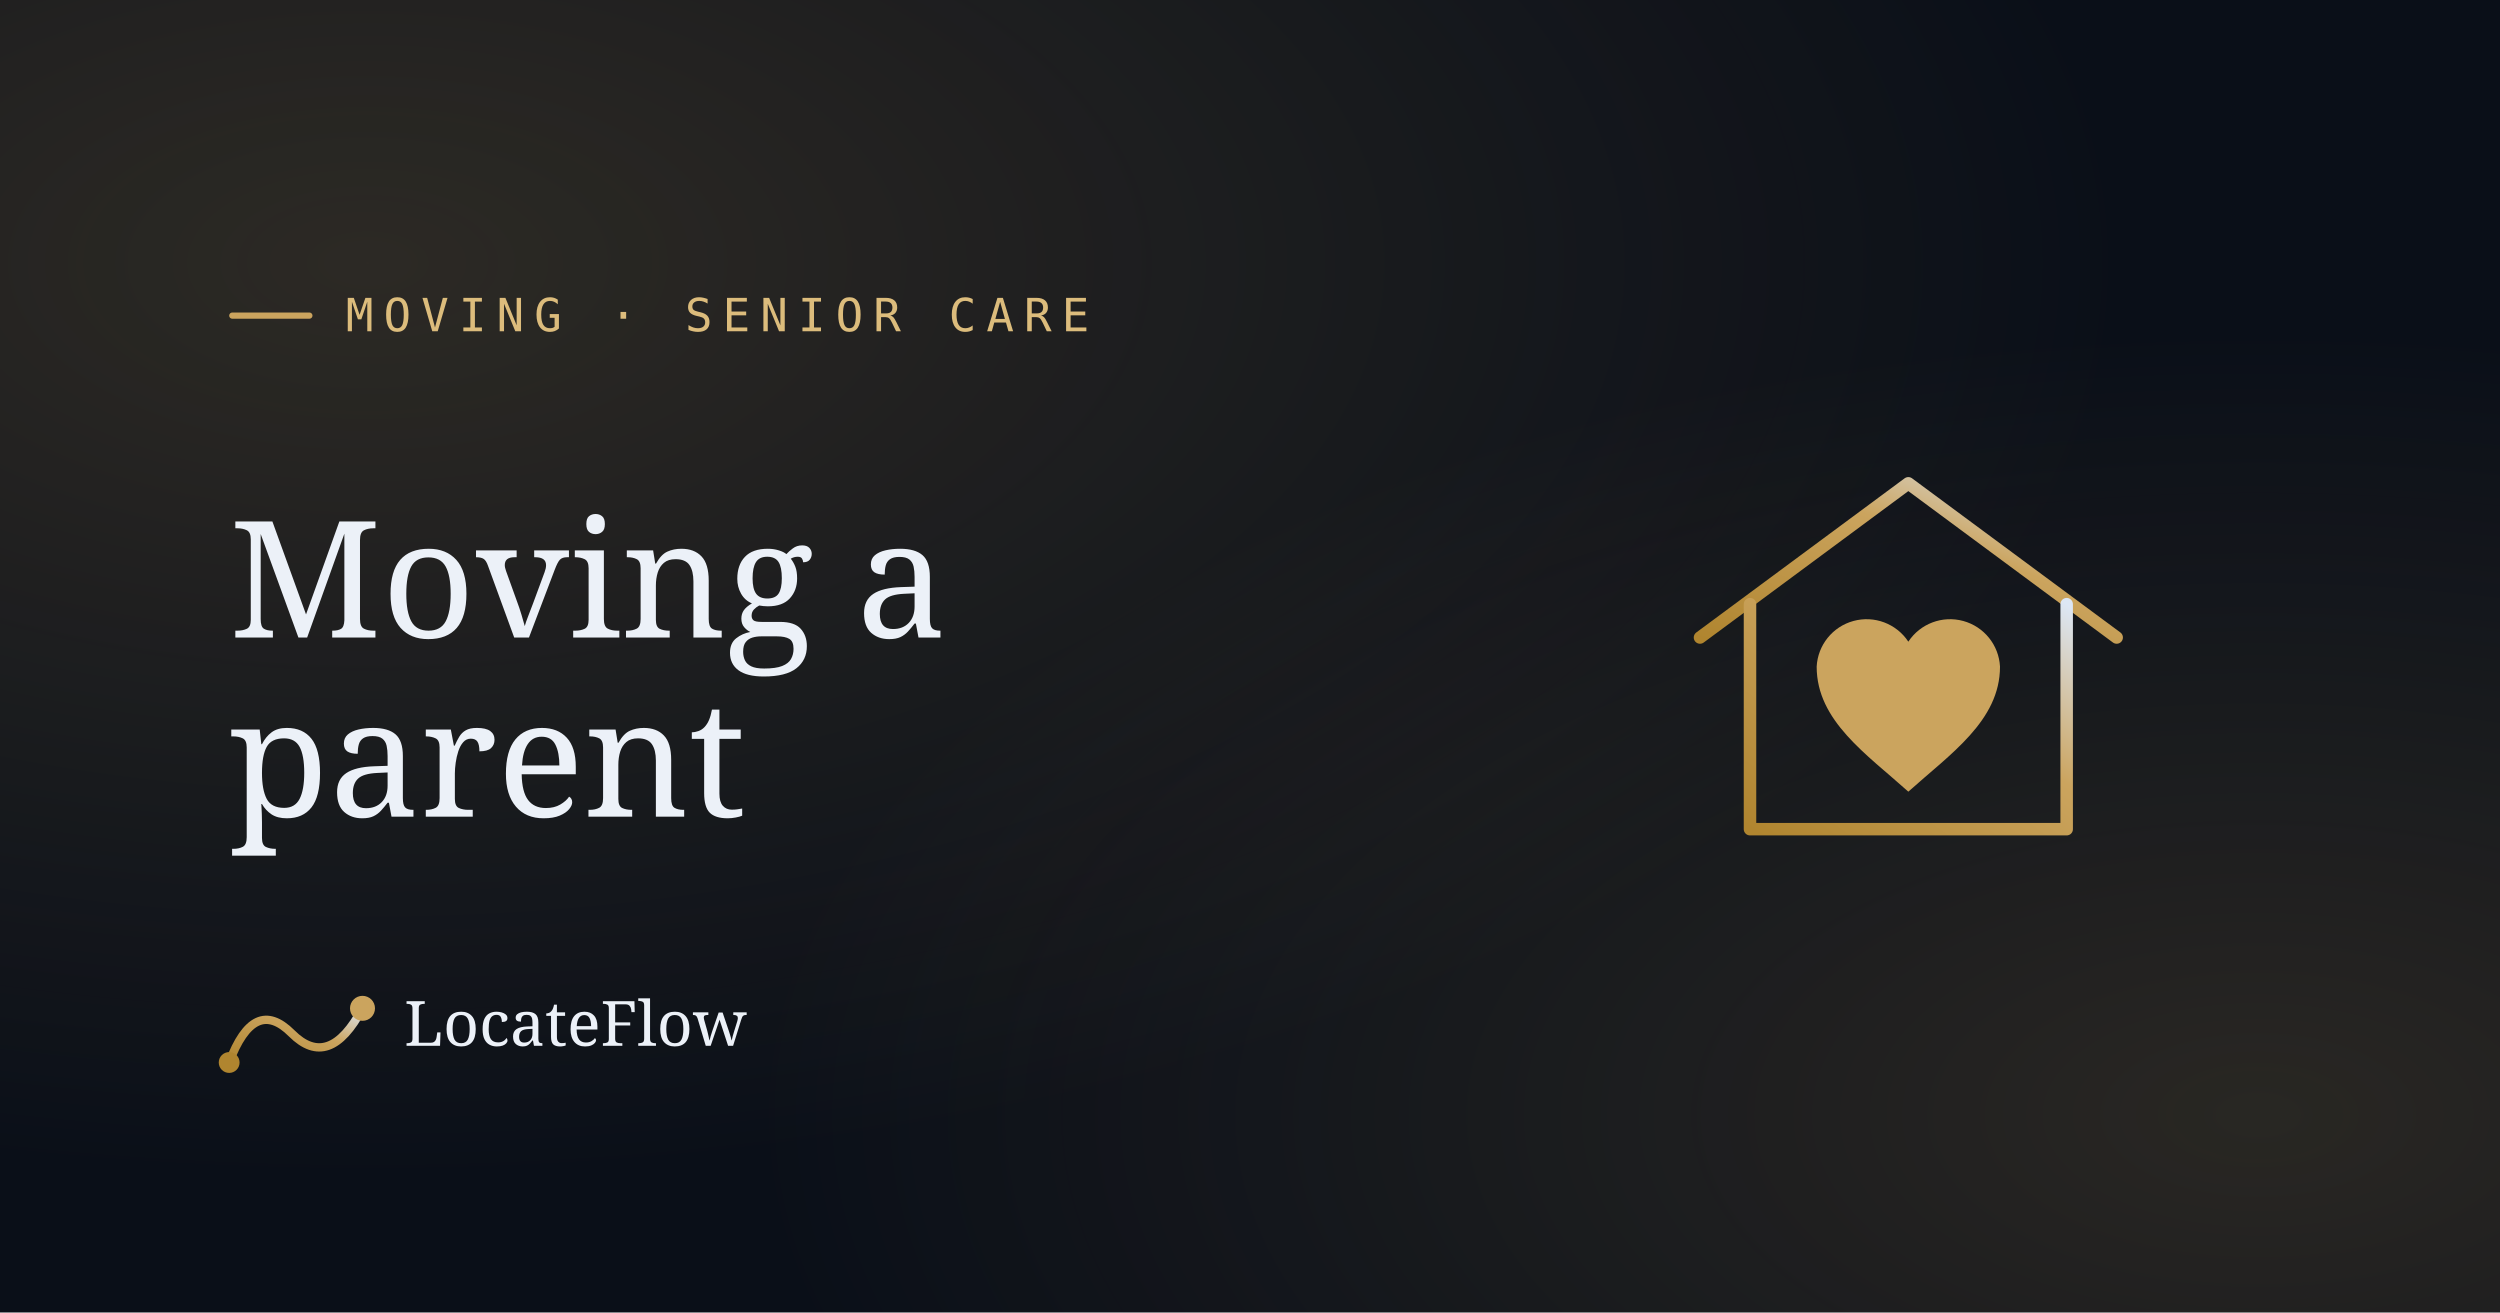
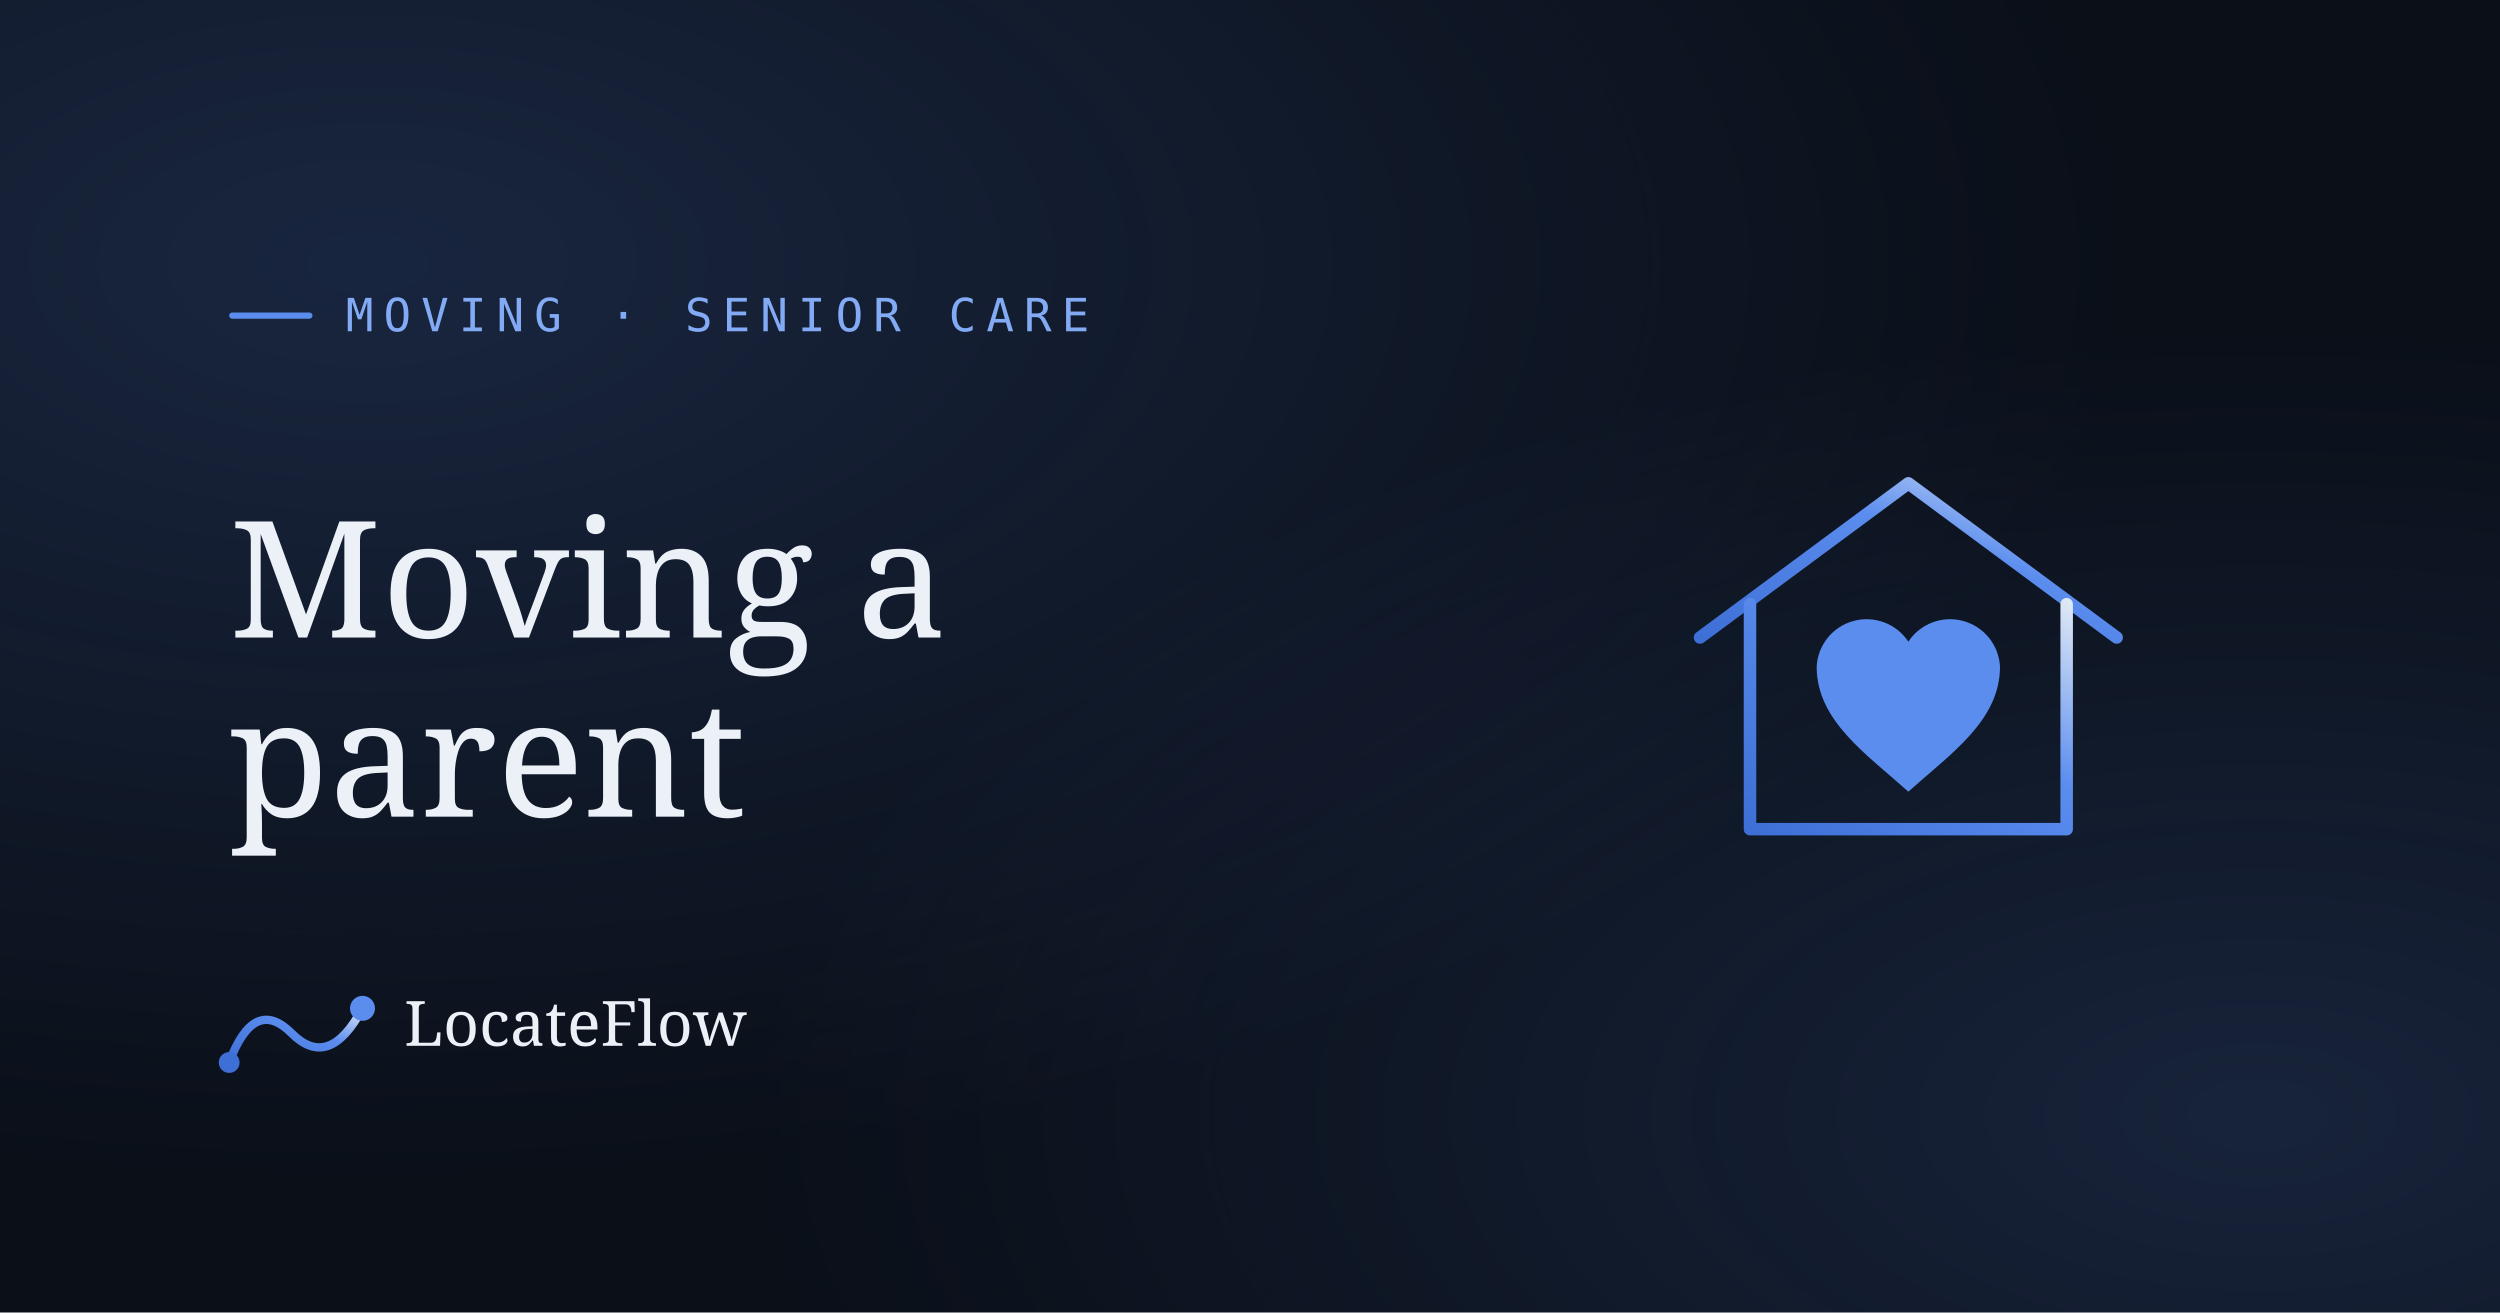
<svg xmlns="http://www.w3.org/2000/svg" viewBox="0 0 1200 630" fill="none" role="img" aria-label="Relocating a senior parent">
  <defs>
    <linearGradient id="flow" x1="0" y1="1" x2="1" y2="0">
-       <stop offset="0%" stop-color="#B0852F" />
-       <stop offset="60%" stop-color="#CBA45E" />
+       <stop offset="0%" stop-color="#3D6FD6" />
+       <stop offset="60%" stop-color="#5B8DEF" />
      <stop offset="100%" stop-color="#DDE7F5" />
    </linearGradient>
    <radialGradient id="tr" cx="0.15" cy="0.2" r="0.7">
-       <stop offset="0%" stop-color="#CBA45E" stop-opacity="0.18" />
-       <stop offset="100%" stop-color="#CBA45E" stop-opacity="0" />
+       <stop offset="0%" stop-color="#5B8DEF" stop-opacity="0.18" />
+       <stop offset="100%" stop-color="#5B8DEF" stop-opacity="0" />
    </radialGradient>
    <radialGradient id="br" cx="0.9" cy="0.85" r="0.6">
-       <stop offset="0%" stop-color="#CBA45E" stop-opacity="0.16" />
-       <stop offset="100%" stop-color="#CBA45E" stop-opacity="0" />
+       <stop offset="0%" stop-color="#5B8DEF" stop-opacity="0.16" />
+       <stop offset="100%" stop-color="#5B8DEF" stop-opacity="0" />
    </radialGradient>
  </defs>
  <rect width="1200" height="630" fill="#0A0F18" />
  <rect width="1200" height="630" fill="url(#tr)" />
  <rect width="1200" height="630" fill="url(#br)" />
-   <rect x="110" y="150" width="40" height="3" rx="1.5" fill="#CBA45E" />
-   <text x="166" y="159" font-family="'Geist Mono', ui-monospace, monospace" font-size="22" letter-spacing="0.22em" fill="#DCBC7C">MOVING · SENIOR CARE</text>
+   <rect x="110" y="150" width="40" height="3" rx="1.5" fill="#5B8DEF" />
+   <text x="166" y="159" font-family="'Geist Mono', ui-monospace, monospace" font-size="22" letter-spacing="0.22em" fill="#83AAF5">MOVING · SENIOR CARE</text>
  <text x="110" y="306" font-family="Playfair Display, Didot, Georgia, serif" font-size="78" font-weight="500" fill="#ECF1F8" letter-spacing="0">Moving a</text>
  <text x="110" y="392" font-family="Playfair Display, Didot, Georgia, serif" font-size="78" font-weight="500" fill="#ECF1F8" letter-spacing="0">parent</text>
  <g transform="translate(810,210)" stroke="url(#flow)" stroke-width="6" stroke-linecap="round" stroke-linejoin="round">
    <path d="M6 96 L106 22 L206 96" />
    <path d="M30 80 V 188 H 182 V 80" />
  </g>
-   <path transform="translate(810,210)" d="M106 170 c -20 -18 -44 -34 -44 -60 a 24 24 0 0 1 44 -12 a 24 24 0 0 1 44 12 c 0 26 -24 42 -44 60 Z" fill="#CBA45E" />
+   <path transform="translate(810,210)" d="M106 170 c -20 -18 -44 -34 -44 -60 a 24 24 0 0 1 44 -12 a 24 24 0 0 1 44 12 c 0 26 -24 42 -44 60 Z" fill="#5B8DEF" />
  <g transform="translate(110,470)">
    <path d="M0 40 Q 12 8, 30 26 T 64 14" stroke="url(#flow)" stroke-width="4" fill="none" stroke-linecap="round" />
-     <circle cx="0" cy="40" r="5" fill="#B0852F" />
-     <circle cx="64" cy="14" r="6" fill="#CBA45E" />
+     <circle cx="0" cy="40" r="5" fill="#3D6FD6" />
+     <circle cx="64" cy="14" r="6" fill="#5B8DEF" />
    <text x="84" y="32" font-family="Playfair Display, Didot, Georgia, serif" font-size="30" fill="#ECF1F8">LocateFlow</text>
  </g>
</svg>
